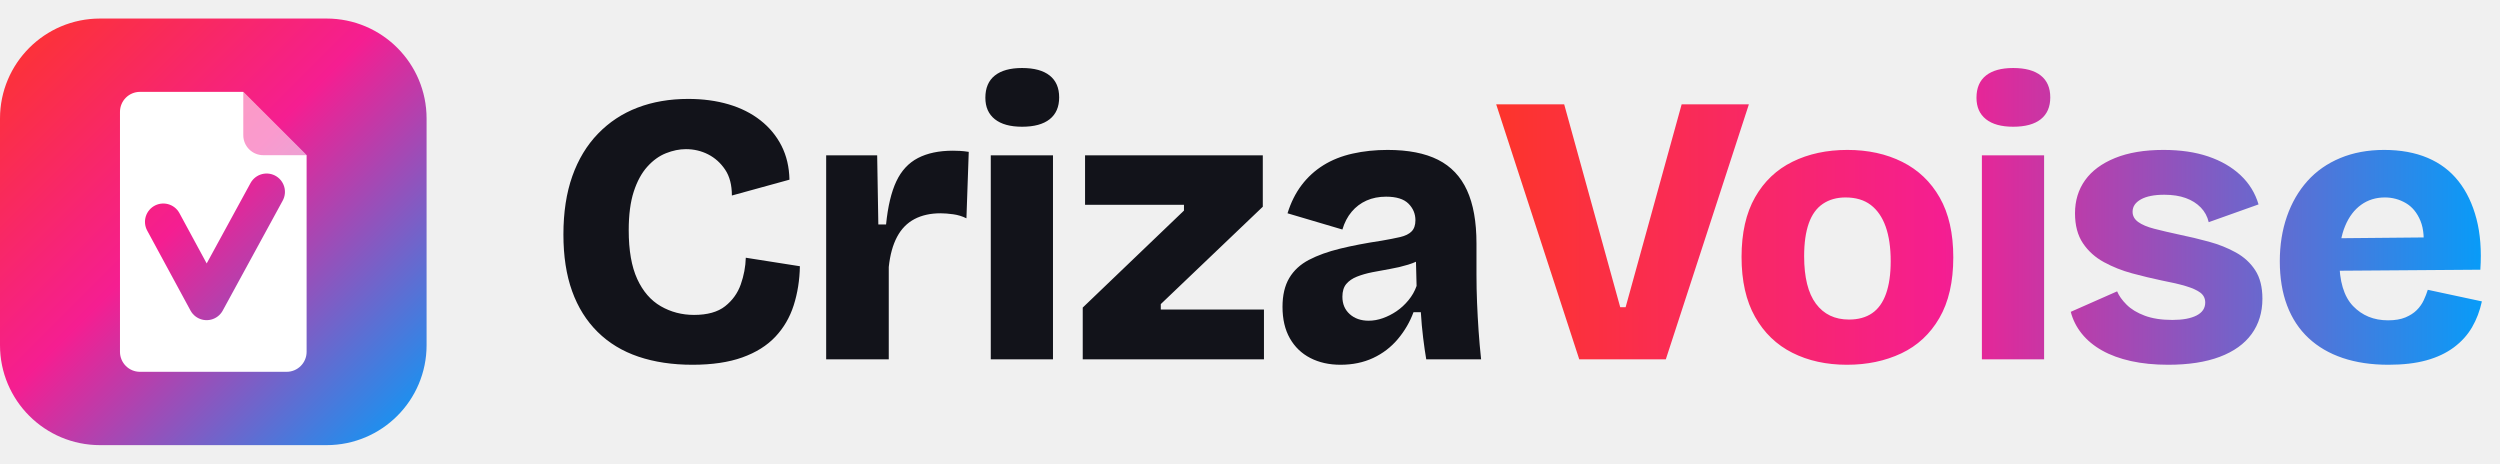
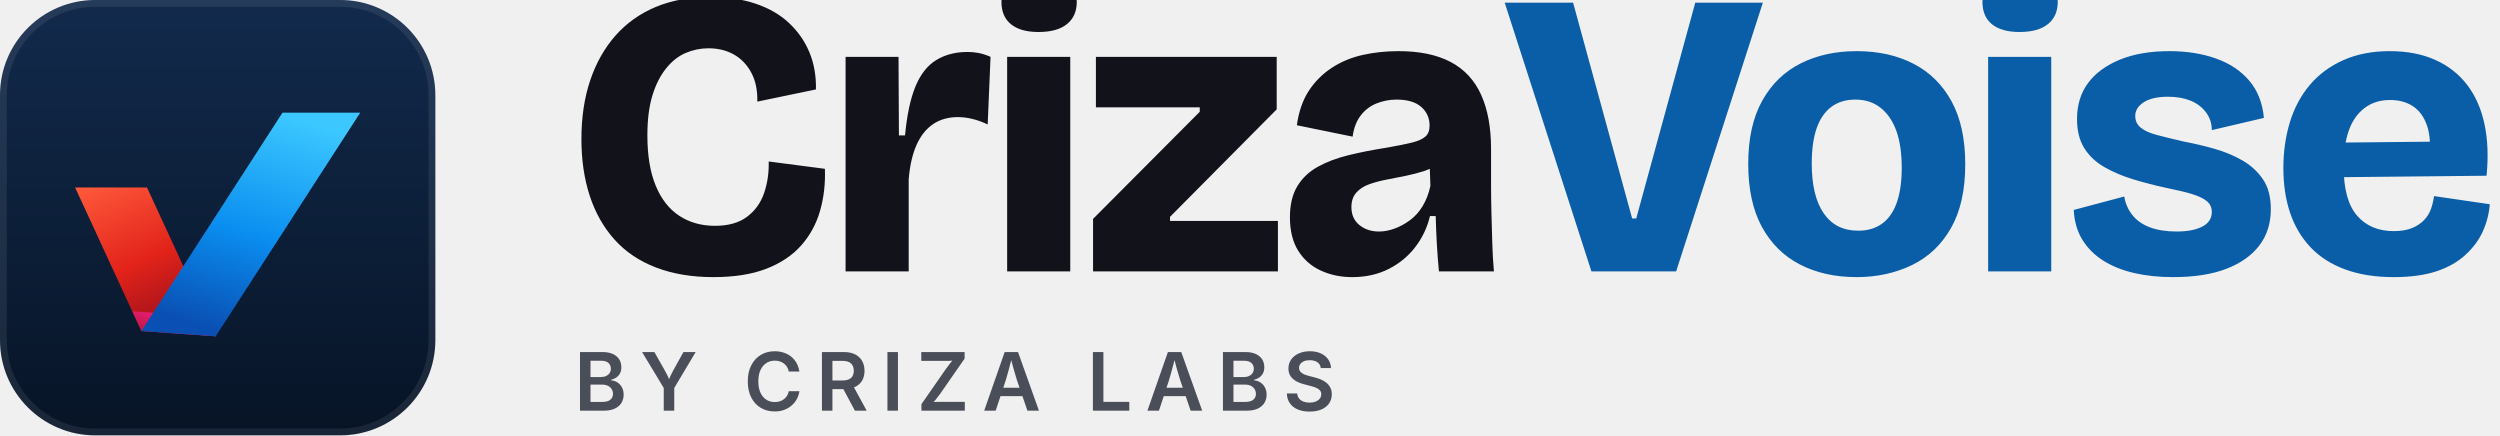
- <svg xmlns="http://www.w3.org/2000/svg" viewBox="0 0 647 120" role="img" aria-label="CrizaVoise">
+ <svg xmlns="http://www.w3.org/2000/svg" viewBox="0 0 614 107" role="img" aria-label="CrizaVoise">
  <defs>
-     <linearGradient id="lg" x1="0" y1="0" x2="64" y2="64" gradientUnits="userSpaceOnUse">
-       <stop offset="0" stop-color="#fd352a" />
-       <stop offset=".45" stop-color="#f51e91" />
-       <stop offset="1" stop-color="#019ffb" />
+     <linearGradient id="lpp" gradientUnits="userSpaceOnUse" x1="0" y1="0" x2="0" y2="64">
+       <stop offset="0" stop-color="#122a4c" />
+       <stop offset="1" stop-color="#071426" />
    </linearGradient>
-     <linearGradient id="lw" x1="244.5" y1="0" x2="505" y2="0" gradientUnits="userSpaceOnUse">
-       <stop offset="0" stop-color="#fd352a" />
-       <stop offset=".45" stop-color="#f51e91" />
-       <stop offset="1" stop-color="#019ffb" />
+     <linearGradient id="lpr" gradientUnits="userSpaceOnUse" x1="11.04" y1="27.56" x2="20.78" y2="48.67">
+       <stop offset="0" stop-color="#ff5a3c" />
+       <stop offset="0.6" stop-color="#e2231a" />
+       <stop offset="1" stop-color="#a5121b" />
+     </linearGradient>
+     <linearGradient id="lpb" gradientUnits="userSpaceOnUse" x1="41.53" y1="16.56" x2="31.71" y2="48.67">
+       <stop offset="0" stop-color="#3cc8ff" />
+       <stop offset="0.55" stop-color="#0a8ef0" />
+       <stop offset="1" stop-color="#0a4fb3" />
+     </linearGradient>
+     <linearGradient id="lps" gradientUnits="userSpaceOnUse" x1="31.71" y1="49.44" x2="28.51" y2="55.44">
+       <stop offset="0" stop-color="#f51e91" stop-opacity="0.95" />
+       <stop offset="1" stop-color="#f51e91" stop-opacity="0" />
    </linearGradient>
  </defs>
-   <g transform="translate(0 4.8) scale(1.725)">
-     <rect width="64" height="64" rx="15" fill="url(#lg)" />
-     <path d="M21 11h15.5L46 20.5V50a3 3 0 0 1-3 3H21a3 3 0 0 1-3-3V14a3 3 0 0 1 3-3z" fill="#fff" />
-     <path d="M36.5 11v6.5a3 3 0 0 0 3 3H46z" fill="url(#lg)" opacity=".45" />
-     <path d="M24.5 30.5 31 42.5 40 26" fill="none" stroke="url(#lg)" stroke-width="5.5" stroke-linecap="round" stroke-linejoin="round" />
+   <g transform="scale(1.670625)">
+     <rect width="64" height="64" rx="14" fill="url(#lpp)" />
+     <rect x=".5" y=".5" width="63" height="63" rx="13.5" fill="none" stroke="#ffffff" stroke-opacity=".08" />
+     <path d="M11.04 27.56L21.61 27.56L31.71 49.44L20.78 48.67Z" fill="url(#lpr)" />
+     <path d="M31.71 49.44L20.78 48.67L19.44 45.76L30.37 46.54Z" fill="url(#lps)" />
+     <path d="M31.71 49.44L52.96 16.56L41.53 16.56L20.78 48.67Z" fill="url(#lpb)" />
  </g>
-   <g transform="translate(141.312 0)">
-     <path d="M37.9 94.4Q30.1 94.4 23.9 92.3Q17.7 90.2 13.35 85.9Q9 81.6 6.75 75.35Q4.5 69.1 4.5 60.7Q4.5 52.1 6.8 45.6Q9.1 39.1 13.45 34.6Q17.8 30.1 23.7 27.85Q29.6 25.6 36.8 25.6Q42.5 25.6 47.25 27Q52 28.4 55.5 31.15Q59 33.9 60.95 37.75Q62.9 41.6 63 46.5L48.1 50.6Q48.1 46.5 46.35 43.9Q44.6 41.3 41.95 39.95Q39.3 38.6 36.2 38.6Q33.7 38.6 31.05 39.65Q28.4 40.7 26.2 43.15Q24 45.6 22.7 49.6Q21.4 53.6 21.4 59.6Q21.4 67.4 23.6 72.2Q25.8 77 29.7 79.25Q33.6 81.5 38.3 81.5Q43.5 81.5 46.35 79.25Q49.2 77 50.4 73.6Q51.6 70.2 51.7 66.7L65.7 68.9Q65.6 74.3 64.1 79Q62.6 83.7 59.35 87.15Q56.1 90.6 50.8 92.5Q45.5 94.4 37.9 94.4ZM72.5 93L72.5 68.5L72.5 40.2L85.7 40.2L86 58.1L88 58.1Q88.7 51.1 90.65 46.95Q92.6 42.8 96.25 40.9Q99.9 39 105.3 39Q106.1 39 107.1 39.05Q108.1 39.1 109.4 39.3L108.8 56.5Q107.2 55.7 105.35 55.45Q103.5 55.2 102.1 55.2Q98.2 55.2 95.35 56.7Q92.5 58.2 90.85 61.3Q89.2 64.4 88.7 69.1L88.7 93ZM115.1 93L115.1 40.2L131.2 40.2L131.2 93ZM123.2 32.8Q118.6 32.8 116.15 30.85Q113.7 28.9 113.7 25.3Q113.7 21.5 116.15 19.55Q118.6 17.6 123.2 17.6Q127.9 17.6 130.35 19.55Q132.8 21.5 132.8 25.2Q132.8 28.9 130.35 30.85Q127.9 32.8 123.2 32.8ZM138.9 93L138.9 79.6L165.1 54.5L165.1 53L139.5 53L139.5 40.2L185.5 40.2L185.5 53.5L159.1 78.7L159.1 80.1L185.8 80.1L185.8 93ZM205.6 94.4Q201.2 94.4 197.8 92.65Q194.4 90.9 192.5 87.55Q190.6 84.2 190.6 79.4Q190.6 74.9 192.35 71.95Q194.1 69 197.45 67.25Q200.8 65.5 205.5 64.35Q210.2 63.2 216.2 62.3Q219.1 61.8 221.05 61.35Q223 60.9 224 59.9Q225 58.9 225 57Q225 54.5 223.2 52.7Q221.4 50.9 217.4 50.9Q214.6 50.9 212.35 51.9Q210.1 52.9 208.5 54.8Q206.9 56.7 206.1 59.4L191.9 55.2Q193.2 51 195.55 47.9Q197.9 44.8 201.2 42.75Q204.5 40.7 208.75 39.75Q213 38.8 217.8 38.8Q225.8 38.8 230.85 41.35Q235.9 43.9 238.35 49.25Q240.8 54.6 240.8 63L240.8 71.1Q240.8 74.7 240.95 78.35Q241.1 82 241.35 85.65Q241.6 89.3 242 93L227.8 93Q227.4 90.7 227 87.45Q226.6 84.2 226.4 80.8L224.5 80.8Q223.1 84.6 220.45 87.75Q217.8 90.9 214.05 92.65Q210.3 94.4 205.6 94.4ZM212.9 83Q214.7 83 216.55 82.35Q218.4 81.7 220.1 80.55Q221.8 79.4 223.2 77.7Q224.6 76 225.3 74L225.1 66.1L227.3 66.6Q225.4 67.8 223.1 68.5Q220.8 69.2 218.45 69.6Q216.1 70 213.85 70.45Q211.6 70.9 209.85 71.6Q208.1 72.3 207.1 73.5Q206.1 74.7 206.1 76.8Q206.1 79.6 208 81.3Q209.9 83 212.9 83Z" fill="#12131a" />
-     <path d="M267.4 93L245.9 27L263.5 27L278 79.5L279.4 79.5L293.9 27L311.3 27L289.8 93ZM336.7 94.4Q328.7 94.4 322.55 91.3Q316.4 88.2 312.9 82Q309.4 75.8 309.4 66.5Q309.4 57.2 312.9 51.05Q316.4 44.9 322.6 41.85Q328.8 38.8 336.8 38.8Q344.8 38.8 351 41.9Q357.2 45 360.7 51.15Q364.2 57.3 364.2 66.6Q364.2 76.1 360.6 82.3Q357 88.5 350.75 91.45Q344.5 94.4 336.7 94.4ZM337.2 82.7Q340.8 82.7 343.2 81.05Q345.6 79.4 346.8 76Q348 72.6 348 67.6Q348 62.3 346.7 58.65Q345.4 55 342.85 53.05Q340.3 51.1 336.3 51.1Q332.9 51.1 330.45 52.75Q328 54.4 326.8 57.8Q325.6 61.2 325.6 66.3Q325.6 74.5 328.65 78.6Q331.7 82.7 337.2 82.7ZM371.6 93L371.6 40.2L387.7 40.2L387.7 93ZM379.7 32.8Q375.1 32.8 372.65 30.85Q370.2 28.9 370.2 25.3Q370.2 21.5 372.65 19.55Q375.1 17.6 379.7 17.6Q384.4 17.6 386.85 19.55Q389.3 21.5 389.3 25.2Q389.3 28.9 386.85 30.85Q384.4 32.8 379.7 32.8ZM419.8 94.4Q414.5 94.4 410.2 93.45Q405.9 92.5 402.7 90.7Q399.5 88.9 397.45 86.35Q395.4 83.8 394.6 80.7L406.6 75.4Q407.3 77.1 409.05 78.85Q410.8 80.6 413.75 81.7Q416.7 82.8 420.9 82.8Q424.9 82.8 427.15 81.65Q429.4 80.5 429.4 78.3Q429.4 76.7 428.15 75.75Q426.9 74.8 424.4 74.05Q421.9 73.3 418.2 72.6Q414.4 71.8 410.5 70.75Q406.6 69.7 403.2 67.85Q399.8 66 397.75 62.95Q395.7 59.9 395.7 55.2Q395.7 50.3 398.3 46.65Q400.9 43 406.05 40.9Q411.2 38.8 418.6 38.8Q425.2 38.8 430.2 40.5Q435.2 42.2 438.55 45.35Q441.9 48.5 443.2 52.9L430.3 57.5Q429.8 55.3 428.25 53.7Q426.7 52.1 424.35 51.25Q422 50.4 418.8 50.4Q414.9 50.4 412.75 51.6Q410.6 52.8 410.6 54.8Q410.6 56.4 412.05 57.45Q413.5 58.5 416.2 59.2Q418.9 59.9 422.6 60.7Q426.5 61.5 430.35 62.55Q434.2 63.6 437.35 65.35Q440.5 67.1 442.35 69.95Q444.2 72.8 444.2 77.3Q444.2 82.6 441.4 86.45Q438.6 90.3 433.15 92.35Q427.7 94.4 419.8 94.4ZM476.8 94.4Q470.2 94.4 465 92.65Q459.8 90.9 456.15 87.5Q452.5 84.1 450.6 79.1Q448.7 74.1 448.7 67.6Q448.7 61.3 450.55 56Q452.4 50.7 455.85 46.85Q459.3 43 464.35 40.9Q469.4 38.8 475.7 38.8Q482.1 38.8 486.95 40.85Q491.8 42.9 494.95 46.9Q498.1 50.9 499.6 56.65Q501.1 62.4 500.6 69.8L459.3 70.1L459.3 61.7L491.4 61.4L485.7 65.3Q486.4 60.3 485.1 57.15Q483.8 54 481.3 52.55Q478.8 51.1 475.9 51.1Q472.4 51.1 469.75 53Q467.1 54.9 465.6 58.5Q464.1 62.1 464.1 67.3Q464.1 75.5 467.65 79.2Q471.2 82.9 476.7 82.9Q479.4 82.9 481.2 82.15Q483 81.4 484.15 80.25Q485.3 79.1 485.95 77.7Q486.6 76.3 487 75L501 78Q500.2 81.7 498.45 84.7Q496.7 87.7 493.75 89.9Q490.8 92.1 486.65 93.25Q482.5 94.4 476.8 94.4Z" fill="url(#lw)" />
+   <g transform="translate(138.996 -26.34)">
+     <path d="M36.2 94.4Q28.3 94.4 22.15 92.05Q16 89.7 11.95 85.2Q7.9 80.7 5.85 74.45Q3.8 68.2 3.8 60.5Q3.8 52.5 5.95 46.1Q8.1 39.7 12.15 35.1Q16.2 30.5 22.05 28.05Q27.9 25.6 35.5 25.6Q41.7 25.6 46.6 27.25Q51.5 28.9 54.8 32Q58.1 35.1 59.8 39.2Q61.5 43.3 61.4 48.3L47 51.3Q47.1 47.1 45.5 44.15Q43.9 41.2 41.2 39.7Q38.5 38.2 35 38.2Q32.1 38.2 29.4 39.35Q26.7 40.5 24.55 43.2Q22.4 45.9 21.2 49.9Q20 53.9 20 59.6Q20 67 22.05 71.95Q24.1 76.9 27.85 79.35Q31.6 81.8 36.6 81.8Q41.5 81.8 44.45 79.6Q47.4 77.4 48.65 73.8Q49.9 70.2 49.8 66L63.6 67.8Q63.8 73.3 62.4 78.15Q61 83 57.75 86.65Q54.5 90.3 49.2 92.35Q43.9 94.4 36.2 94.4ZM68.68 93L68.68 66.8L68.68 40.3L81.68 40.3L81.78 59.6L83.28 59.6Q83.98 52.1 85.83 47.6Q87.68 43.1 90.93 41.1Q94.18 39.1 98.68 39.1Q99.98 39.1 101.33 39.35Q102.68 39.6 104.28 40.3L103.58 56.9Q101.68 56 99.83 55.55Q97.98 55.1 96.28 55.1Q92.68 55.1 90.13 56.85Q87.58 58.6 86.08 62Q84.58 65.4 84.18 70.4L84.18 93ZM108.36 93L108.36 40.3L123.86 40.3L123.86 93ZM116.06 34.2Q111.66 34.2 109.31 32.3Q106.96 30.4 106.96 26.8Q106.96 23.2 109.31 21.3Q111.66 19.4 116.06 19.4Q120.66 19.4 123.06 21.35Q125.46 23.3 125.46 26.8Q125.46 30.3 123.06 32.25Q120.66 34.2 116.06 34.2ZM129.46 93L129.46 80.1L155.66 53.8L155.66 52.7L130.16 52.7L130.16 40.3L174.56 40.3L174.56 53.2L148.36 79.6L148.36 80.6L174.86 80.6L174.86 93ZM193.11 94.4Q188.91 94.4 185.41 92.8Q181.91 91.2 179.86 87.95Q177.81 84.7 177.81 79.7Q177.81 75.1 179.61 72.1Q181.41 69.1 184.66 67.3Q187.91 65.5 192.21 64.45Q196.51 63.4 201.61 62.6Q205.61 61.9 207.81 61.35Q210.01 60.8 211.06 59.9Q212.11 59 212.11 57.2Q212.11 54.4 210.06 52.6Q208.01 50.8 204.01 50.8Q201.41 50.8 199.06 51.75Q196.71 52.7 195.16 54.75Q193.61 56.8 193.21 59.9L179.51 57.1Q180.21 52.1 182.41 48.7Q184.61 45.3 188.01 43.05Q191.41 40.8 195.61 39.85Q199.81 38.9 204.51 38.9Q212.21 38.9 217.26 41.55Q222.31 44.2 224.76 49.6Q227.21 55 227.21 63L227.21 71.9Q227.21 75.4 227.31 78.95Q227.41 82.5 227.51 86.05Q227.61 89.6 227.91 93L214.41 93Q214.11 90 213.91 86.6Q213.71 83.2 213.61 79.4L212.21 79.4Q211.21 83.6 208.61 87Q206.01 90.4 202.06 92.4Q198.11 94.4 193.11 94.4ZM199.71 83.2Q201.51 83.2 203.46 82.5Q205.41 81.8 207.26 80.45Q209.11 79.1 210.41 76.95Q211.71 74.8 212.31 72L212.11 66.2L214.51 66.3Q213.01 67.6 210.91 68.3Q208.81 69 206.36 69.5Q203.91 70 201.56 70.45Q199.21 70.9 197.26 71.6Q195.31 72.3 194.11 73.65Q192.91 75 192.91 77.2Q192.91 80 194.86 81.6Q196.81 83.2 199.71 83.2Z" fill="#12131a" />
+     <path d="M251.86 93L230.56 27L247.36 27L261.86 80L262.86 80L277.36 27L293.96 27L272.66 93ZM316.97 94.4Q309.07 94.4 303.07 91.3Q297.07 88.2 293.72 82.05Q290.37 75.9 290.37 66.6Q290.37 57.2 293.82 51.05Q297.27 44.9 303.27 41.9Q309.27 38.9 316.97 38.9Q324.97 38.9 330.97 42Q336.97 45.1 340.32 51.25Q343.67 57.4 343.67 66.7Q343.67 76.2 340.17 82.35Q336.67 88.5 330.57 91.45Q324.47 94.4 316.97 94.4ZM317.37 83Q320.87 83 323.27 81.25Q325.67 79.5 326.87 76.05Q328.07 72.6 328.07 67.6Q328.07 62.2 326.77 58.55Q325.47 54.9 322.92 52.85Q320.37 50.8 316.67 50.8Q313.17 50.8 310.77 52.6Q308.37 54.4 307.17 57.85Q305.97 61.3 305.97 66.5Q305.97 74.5 308.92 78.75Q311.87 83 317.37 83ZM349.29 93L349.29 40.3L364.79 40.3L364.79 93ZM356.99 34.2Q352.59 34.2 350.24 32.3Q347.89 30.4 347.89 26.8Q347.89 23.2 350.24 21.3Q352.59 19.4 356.99 19.4Q361.59 19.4 363.99 21.35Q366.39 23.3 366.39 26.8Q366.39 30.3 363.99 32.25Q361.59 34.2 356.99 34.2ZM394.72 94.4Q389.52 94.4 385.17 93.4Q380.82 92.4 377.57 90.35Q374.32 88.3 372.42 85.2Q370.52 82.1 370.32 77.9L382.72 74.6Q383.12 77.1 384.67 79.1Q386.22 81.1 388.97 82.15Q391.72 83.2 395.62 83.2Q399.52 83.2 401.87 82Q404.22 80.8 404.22 78.4Q404.22 76.8 403.07 75.8Q401.92 74.8 399.52 74.05Q397.12 73.3 393.12 72.5Q388.92 71.6 384.97 70.4Q381.02 69.2 377.87 67.4Q374.72 65.6 372.92 62.75Q371.12 59.9 371.12 55.6Q371.12 50.4 373.82 46.75Q376.52 43.1 381.62 41Q386.72 38.9 393.82 38.9Q400.12 38.9 405.22 40.7Q410.32 42.5 413.42 46.15Q416.52 49.8 417.02 55.3L404.22 58.3Q404.22 55.8 402.77 53.9Q401.32 52 398.97 51.05Q396.62 50.1 393.42 50.1Q389.62 50.1 387.52 51.45Q385.42 52.8 385.42 54.8Q385.42 56.6 386.77 57.7Q388.12 58.8 390.77 59.5Q393.42 60.2 397.32 61.1Q401.02 61.8 404.77 62.85Q408.52 63.9 411.67 65.7Q414.82 67.5 416.77 70.35Q418.72 73.2 418.72 77.7Q418.72 82.9 415.92 86.6Q413.12 90.3 407.82 92.35Q402.52 94.4 394.72 94.4ZM448.9 94.4Q442.1 94.4 436.95 92.5Q431.8 90.6 428.45 87.05Q425.1 83.5 423.45 78.6Q421.8 73.7 421.8 67.6Q421.8 61.6 423.4 56.35Q425 51.1 428.3 47.2Q431.6 43.3 436.55 41.1Q441.5 38.9 447.9 38.9Q454.3 38.9 459.1 41.05Q463.9 43.2 466.95 47.2Q470 51.2 471.2 56.85Q472.4 62.5 471.7 69.5L431.7 69.9L431.7 61.4L461.7 61.1L457.6 65.5Q458.2 60.5 457.1 57.25Q456 54 453.65 52.45Q451.3 50.9 448 50.9Q444.3 50.9 441.7 52.9Q439.1 54.9 437.85 58.45Q436.6 62 436.6 67.2Q436.6 75.5 439.9 79.3Q443.2 83.1 448.9 83.1Q451.6 83.1 453.4 82.35Q455.2 81.6 456.35 80.4Q457.5 79.2 458.05 77.65Q458.6 76.1 458.8 74.5L472.5 76.5Q472.2 80.1 470.75 83.25Q469.3 86.4 466.45 89Q463.6 91.6 459.3 93Q455 94.4 448.9 94.4Z" fill="#0a5ea8" />
+   </g>
+   <g transform="translate(140.996 81.68402)">
+     <path d="M1.45 19.18L1.45 4.78L6.96 4.78Q8.52 4.78 9.55 5.27Q10.59 5.76 11.1 6.6Q11.61 7.44 11.61 8.52Q11.61 9.4 11.27 10.02Q10.93 10.64 10.37 11.03Q9.8 11.42 9.1 11.58L9.1 11.73Q9.86 11.77 10.57 12.19Q11.27 12.62 11.72 13.39Q12.17 14.16 12.17 15.26Q12.17 16.38 11.63 17.27Q11.09 18.16 10 18.67Q8.91 19.18 7.26 19.18ZM4.03 17.03L6.85 17.03Q8.29 17.03 8.92 16.47Q9.55 15.92 9.55 15.06Q9.55 14.41 9.23 13.9Q8.91 13.38 8.33 13.08Q7.74 12.78 6.94 12.78L4.03 12.78ZM4.03 10.92L6.63 10.92Q7.32 10.92 7.86 10.66Q8.4 10.41 8.72 9.95Q9.03 9.48 9.03 8.85Q9.03 8.01 8.44 7.46Q7.85 6.92 6.69 6.92L4.03 6.92ZM22.02 19.18L22.02 13.6L16.7 4.78L19.72 4.78L22.29 9.32Q22.7 10.04 23.02 10.71Q23.34 11.39 23.67 12.37L23 12.37Q23.33 11.38 23.64 10.69Q23.95 10.01 24.34 9.32L26.86 4.78L29.86 4.78L24.6 13.6L24.6 19.18ZM49.26 19.37Q47.36 19.37 45.87 18.49Q44.38 17.62 43.52 15.96Q42.66 14.31 42.66 11.99Q42.66 9.66 43.53 8Q44.39 6.34 45.89 5.46Q47.38 4.58 49.26 4.58Q50.44 4.58 51.47 4.92Q52.5 5.25 53.3 5.89Q54.11 6.54 54.63 7.46Q55.15 8.39 55.33 9.57L52.73 9.57Q52.6 8.92 52.3 8.43Q51.99 7.94 51.54 7.59Q51.08 7.25 50.51 7.07Q49.94 6.89 49.3 6.89Q48.12 6.89 47.2 7.49Q46.29 8.08 45.77 9.22Q45.25 10.35 45.25 11.99Q45.25 13.64 45.78 14.77Q46.3 15.9 47.21 16.48Q48.13 17.06 49.29 17.06Q49.93 17.06 50.5 16.89Q51.08 16.71 51.53 16.36Q51.99 16.02 52.3 15.52Q52.61 15.02 52.73 14.39L55.34 14.39Q55.19 15.42 54.71 16.32Q54.22 17.23 53.42 17.91Q52.63 18.6 51.58 18.99Q50.53 19.37 49.26 19.37ZM60.87 19.18L60.87 4.78L66.26 4.78Q67.91 4.78 69.04 5.36Q70.17 5.94 70.75 6.98Q71.33 8.01 71.33 9.39Q71.33 10.76 70.75 11.78Q70.16 12.79 69.02 13.34Q67.88 13.89 66.22 13.89L62.37 13.89L62.37 11.76L65.88 11.76Q66.86 11.76 67.47 11.48Q68.09 11.21 68.39 10.67Q68.69 10.14 68.69 9.39Q68.69 8.61 68.39 8.07Q68.09 7.52 67.47 7.23Q66.85 6.94 65.86 6.94L63.45 6.94L63.45 19.18ZM68.97 19.18L65.47 12.65L68.3 12.65L71.86 19.18ZM79.54 4.78L79.54 19.18L76.96 19.18L76.96 4.78ZM85.31 19.18L85.31 17.58L91.35 8.88Q91.86 8.16 92.45 7.43Q93.05 6.71 93.65 6L93.87 6.84Q92.93 6.92 91.98 6.94Q91.03 6.95 90.09 6.95L85.27 6.95L85.27 4.78L95.91 4.78L95.91 6.4L89.97 14.95Q89.44 15.7 88.82 16.45Q88.19 17.21 87.56 17.95L87.35 17.12Q88.33 17.03 89.29 17.02Q90.26 17.01 91.23 17.01L95.96 17.01L95.96 19.18ZM100.72 19.18L105.75 4.78L109.03 4.78L114.17 19.18L111.34 19.18L108.77 11.7Q108.4 10.54 107.99 9.07Q107.59 7.61 107.09 5.74L107.63 5.74Q107.15 7.63 106.76 9.1Q106.37 10.58 106.02 11.7L103.54 19.18ZM103.65 15.61L103.65 13.54L111.24 13.54L111.24 15.61ZM127.42 19.18L127.42 4.78L130 4.78L130 17.01L136.36 17.01L136.36 19.18ZM140.81 19.18L145.84 4.78L149.12 4.78L154.26 19.18L151.43 19.18L148.87 11.7Q148.49 10.54 148.08 9.07Q147.68 7.61 147.19 5.74L147.73 5.74Q147.24 7.63 146.85 9.1Q146.46 10.58 146.11 11.7L143.64 19.18ZM143.74 15.61L143.74 13.54L151.33 13.54L151.33 15.61ZM159.36 19.18L159.36 4.78L164.87 4.78Q166.42 4.78 167.46 5.27Q168.49 5.76 169.01 6.6Q169.52 7.44 169.52 8.52Q169.52 9.4 169.18 10.02Q168.84 10.64 168.28 11.03Q167.71 11.42 167.01 11.58L167.01 11.73Q167.77 11.77 168.47 12.19Q169.18 12.62 169.63 13.39Q170.08 14.16 170.08 15.26Q170.08 16.38 169.54 17.27Q169 18.16 167.91 18.67Q166.82 19.18 165.17 19.18ZM161.94 17.03L164.76 17.03Q166.19 17.03 166.83 16.47Q167.46 15.92 167.46 15.06Q167.46 14.41 167.14 13.9Q166.82 13.38 166.24 13.08Q165.65 12.78 164.85 12.78L161.94 12.78ZM161.94 10.92L164.54 10.92Q165.23 10.92 165.77 10.66Q166.31 10.41 166.62 9.95Q166.94 9.48 166.94 8.85Q166.94 8.01 166.35 7.46Q165.76 6.92 164.6 6.92L161.94 6.92ZM180.63 19.4Q178.96 19.4 177.73 18.88Q176.5 18.36 175.8 17.36Q175.1 16.37 175.05 14.95L177.59 14.95Q177.66 15.7 178.06 16.2Q178.47 16.71 179.14 16.95Q179.8 17.2 180.62 17.2Q181.47 17.2 182.12 16.94Q182.77 16.68 183.14 16.21Q183.51 15.74 183.51 15.12Q183.51 14.56 183.18 14.19Q182.86 13.83 182.27 13.57Q181.69 13.31 180.91 13.12L179.27 12.69Q177.46 12.23 176.45 11.29Q175.44 10.35 175.44 8.83Q175.44 7.55 176.13 6.59Q176.82 5.64 178 5.11Q179.19 4.58 180.7 4.58Q182.24 4.58 183.4 5.11Q184.56 5.65 185.21 6.58Q185.86 7.52 185.89 8.72L183.39 8.72Q183.29 7.79 182.56 7.28Q181.83 6.78 180.66 6.78Q179.85 6.78 179.27 7.02Q178.68 7.27 178.37 7.7Q178.05 8.12 178.05 8.67Q178.05 9.27 178.43 9.66Q178.8 10.05 179.36 10.28Q179.93 10.51 180.51 10.65L181.85 11Q182.66 11.2 183.41 11.51Q184.16 11.83 184.77 12.32Q185.37 12.81 185.73 13.51Q186.09 14.2 186.09 15.14Q186.09 16.41 185.44 17.37Q184.79 18.33 183.57 18.87Q182.36 19.4 180.63 19.4Z" fill="#4a4e59" />
  </g>
</svg>
